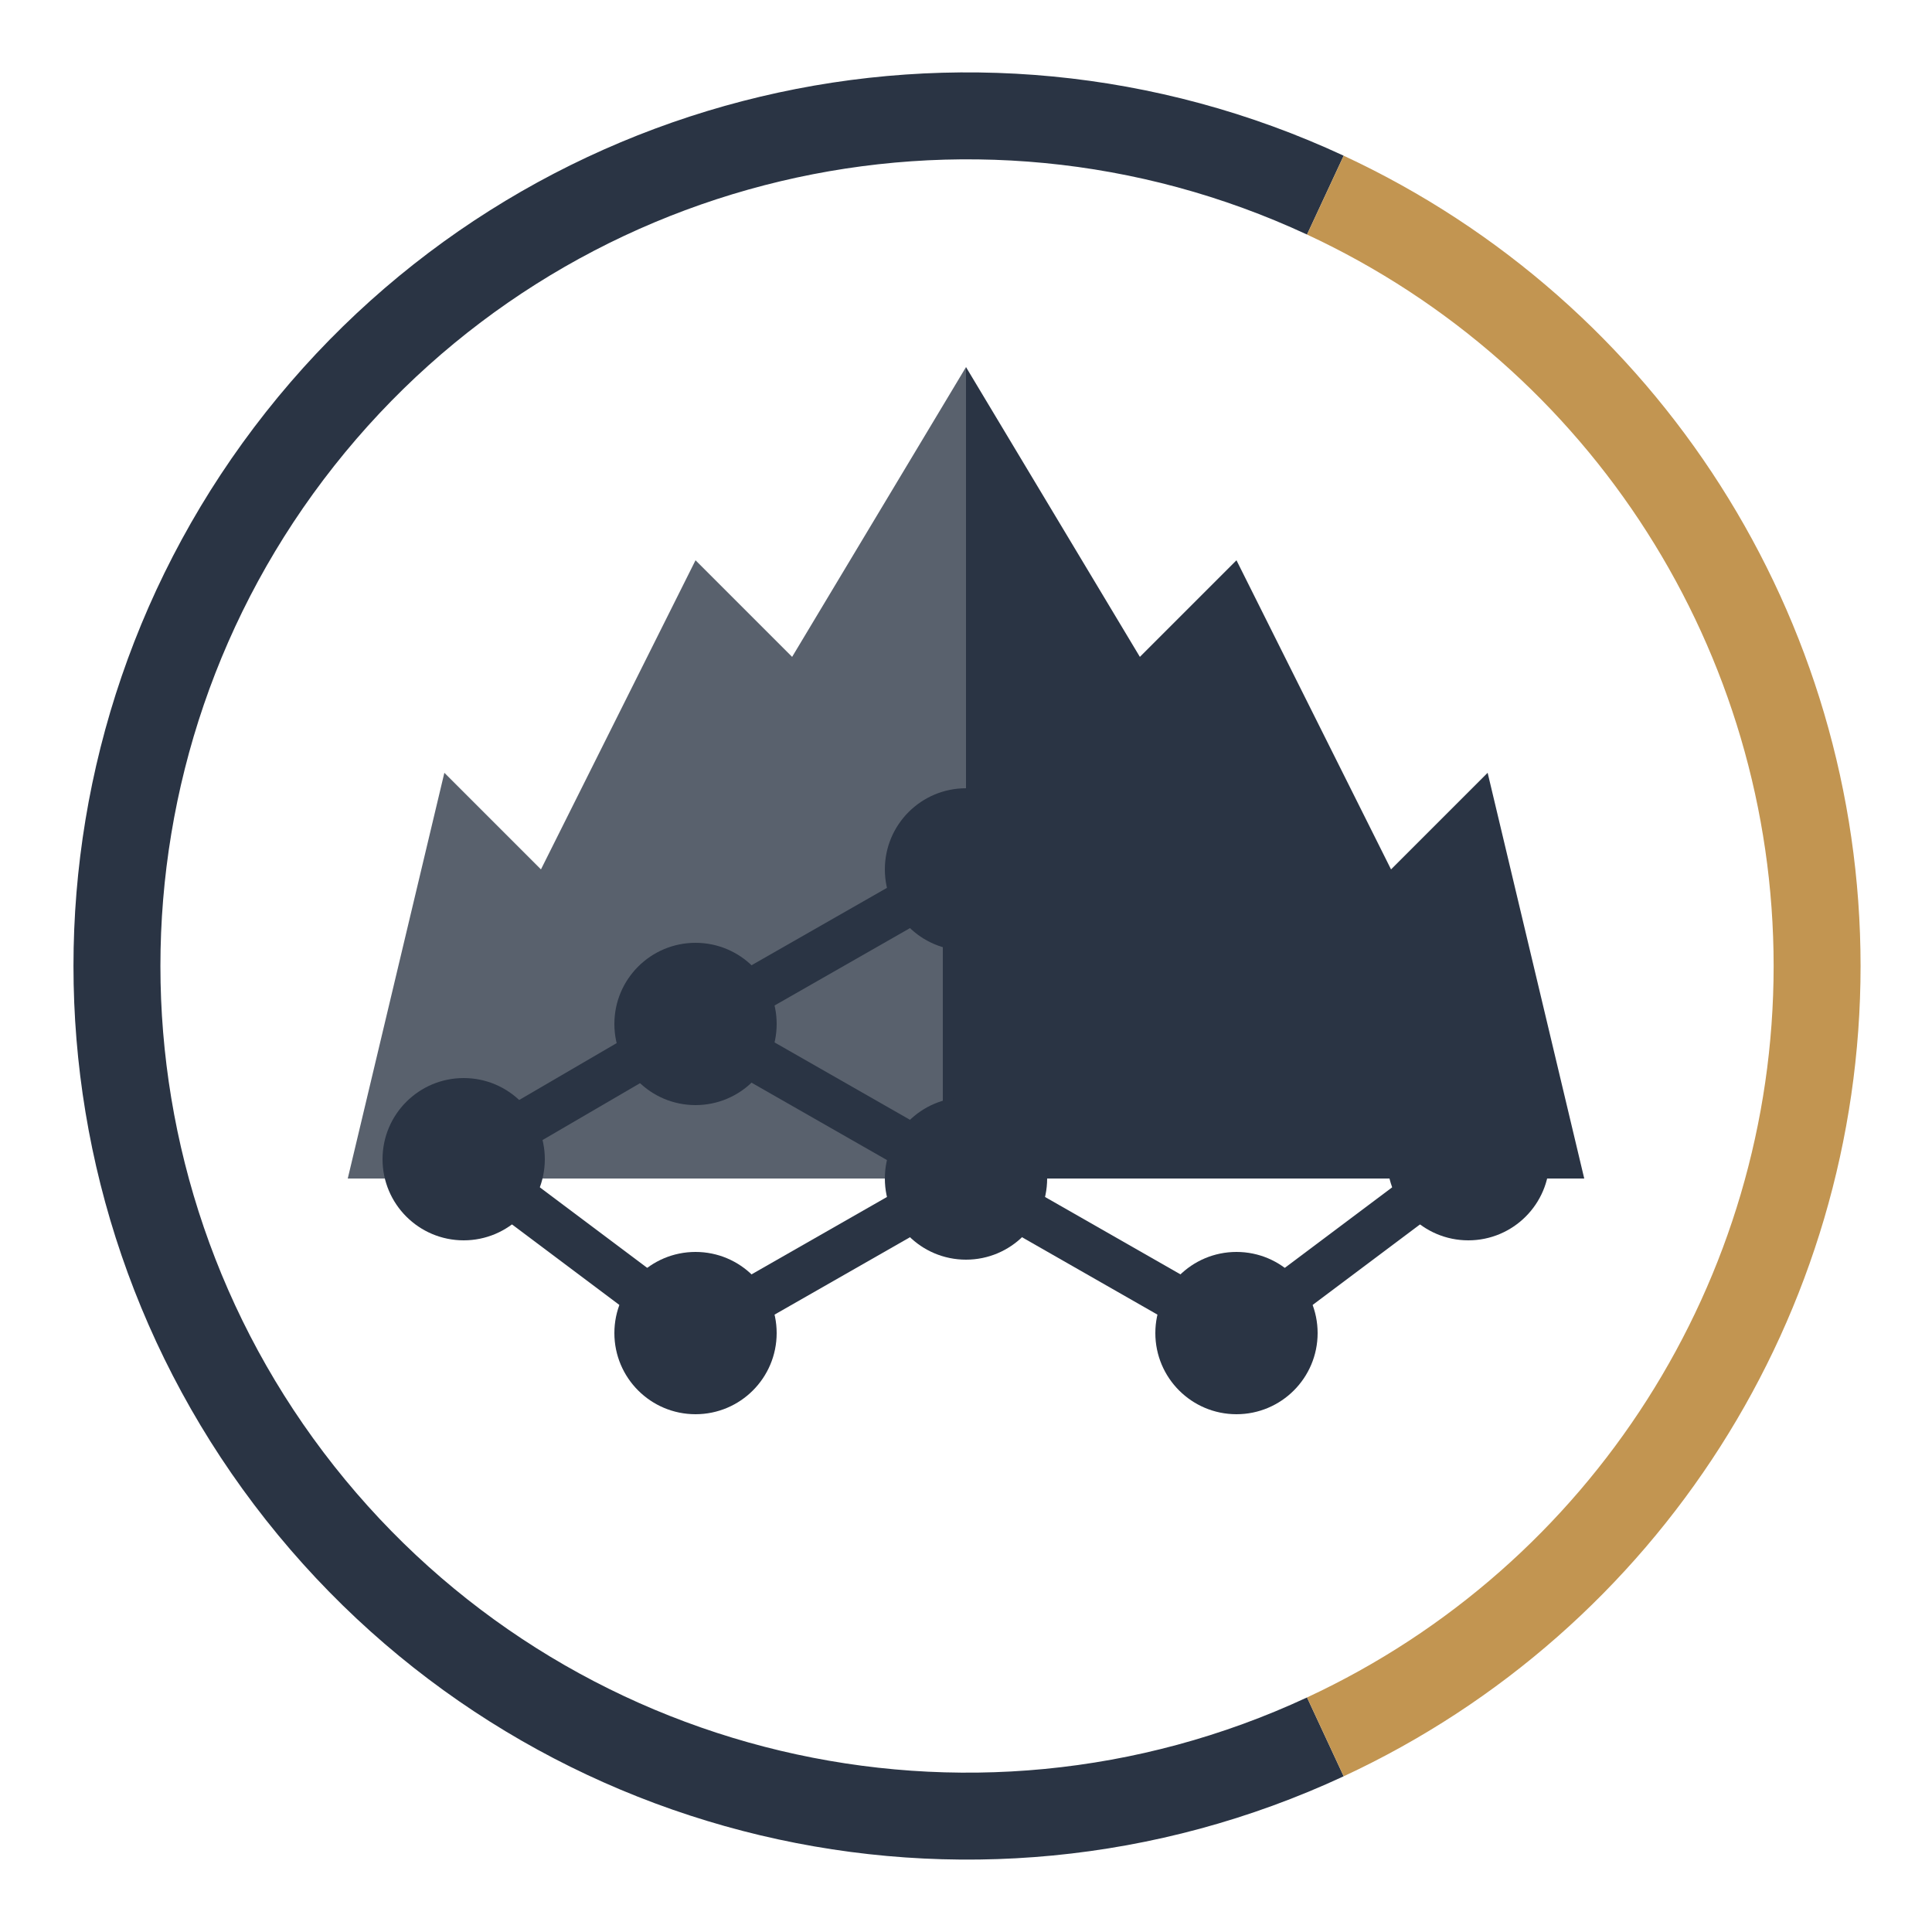
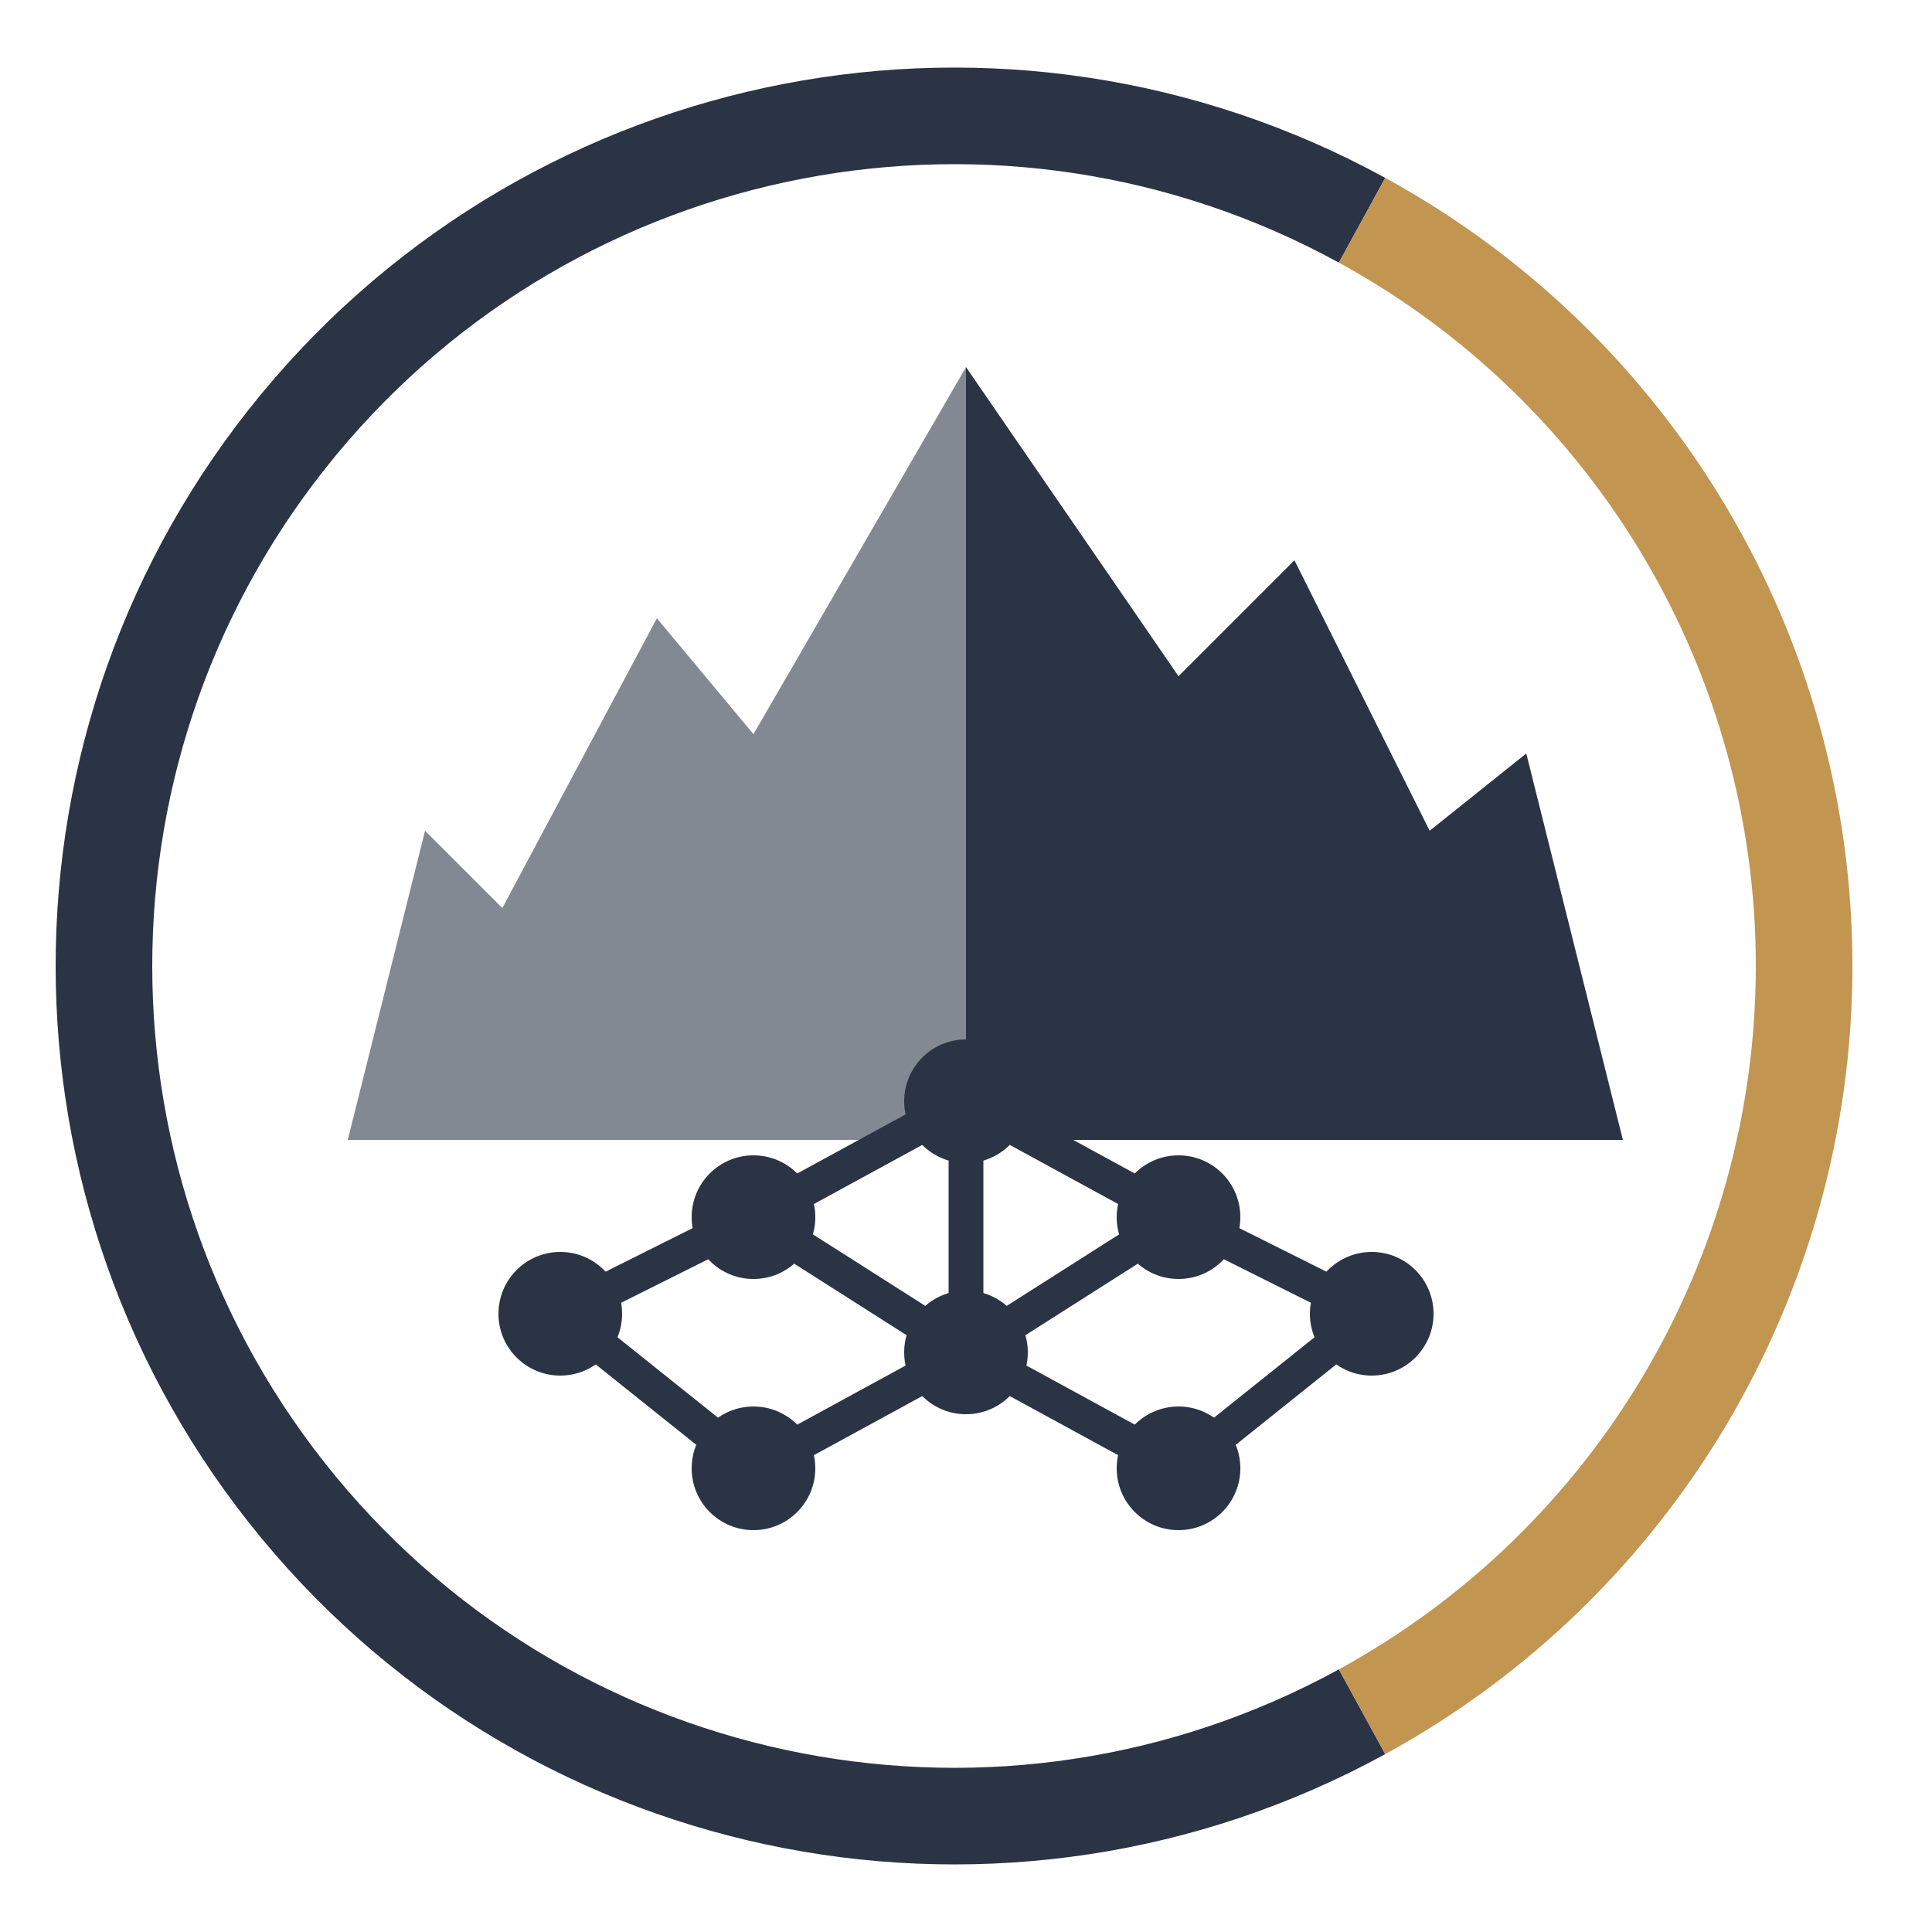
<svg xmlns="http://www.w3.org/2000/svg" viewBox="0 0 100 100" width="100" height="100" role="img" aria-label="cairns" color="#2A3444">
-   <g fill="none" stroke="currentColor" stroke-width="4.5">
-     <path d="M68.6 89.9 A44 44 0 1 1 68.6 10.1" />
+   <g fill="none" stroke-width="5">
+     <path d="M70.5 88.6 A44 44 0 1 1 70.5 11.4" stroke="currentColor" />
+     <path d="M70.5 11.4 A44 44 0 0 1 70.5 88.6" stroke="#C29551" />
  </g>
-   <g fill="none" stroke="#C29551" stroke-width="4.5" stroke-linecap="butt">
-     <path d="M68.6 10.1 A44 44 0 0 1 68.6 89.9" />
-   </g>
-   <path d="M50 19 L41 34 L36 29 L28 45 L23 40 L18 61 L50 61 Z" fill="currentColor" opacity=".78" />
-   <path d="M50 19 L59 34 L64 29 L72 45 L77 40 L82 61 L50 61 Z" fill="currentColor" />
-   <g stroke="currentColor" stroke-width="2.4" fill="none">
-     <path d="M50 45 L36 53 M50 45 L64 53 M50 45 L50 61              M36 53 L24 60 M36 53 L50 61 M64 53 L76 60 M64 53 L50 61              M24 60 L36 69 M36 69 L50 61 M76 60 L64 69 M64 69 L50 61" />
+   <path d="M50 19 L39 38 L34 32 L26 47 L22 43 L18 59 L50 59 Z" fill="currentColor" opacity=".58" />
+   <path d="M50 19 L61 35 L67 29 L74 43 L79 39 L84 59 L50 59 Z" fill="currentColor" />
+   <g stroke="currentColor" stroke-width="1.8" fill="none">
+     <path d="M50 57 L39 63 M50 57 L61 63 M50 57 L50 70              M39 63 L29 68 M39 63 L50 70 M61 63 L71 68 M61 63 L50 70              M29 68 L39 76 M39 76 L50 70 M71 68 L61 76 M61 76 L50 70" />
  </g>
  <g fill="currentColor">
-     <circle cx="50" cy="45" r="4.2" />
-     <circle cx="36" cy="53" r="4.2" />
-     <circle cx="64" cy="53" r="4.2" />
-     <circle cx="24" cy="60" r="4.2" />
-     <circle cx="76" cy="60" r="4.2" />
-     <circle cx="50" cy="61" r="4.2" />
-     <circle cx="36" cy="69" r="4.2" />
-     <circle cx="64" cy="69" r="4.2" />
+     <circle cx="50" cy="57" r="3.2" />
+     <circle cx="39" cy="63" r="3.2" />
+     <circle cx="61" cy="63" r="3.2" />
+     <circle cx="29" cy="68" r="3.2" />
+     <circle cx="71" cy="68" r="3.2" />
+     <circle cx="50" cy="70" r="3.2" />
+     <circle cx="39" cy="76" r="3.2" />
+     <circle cx="61" cy="76" r="3.2" />
  </g>
</svg>
